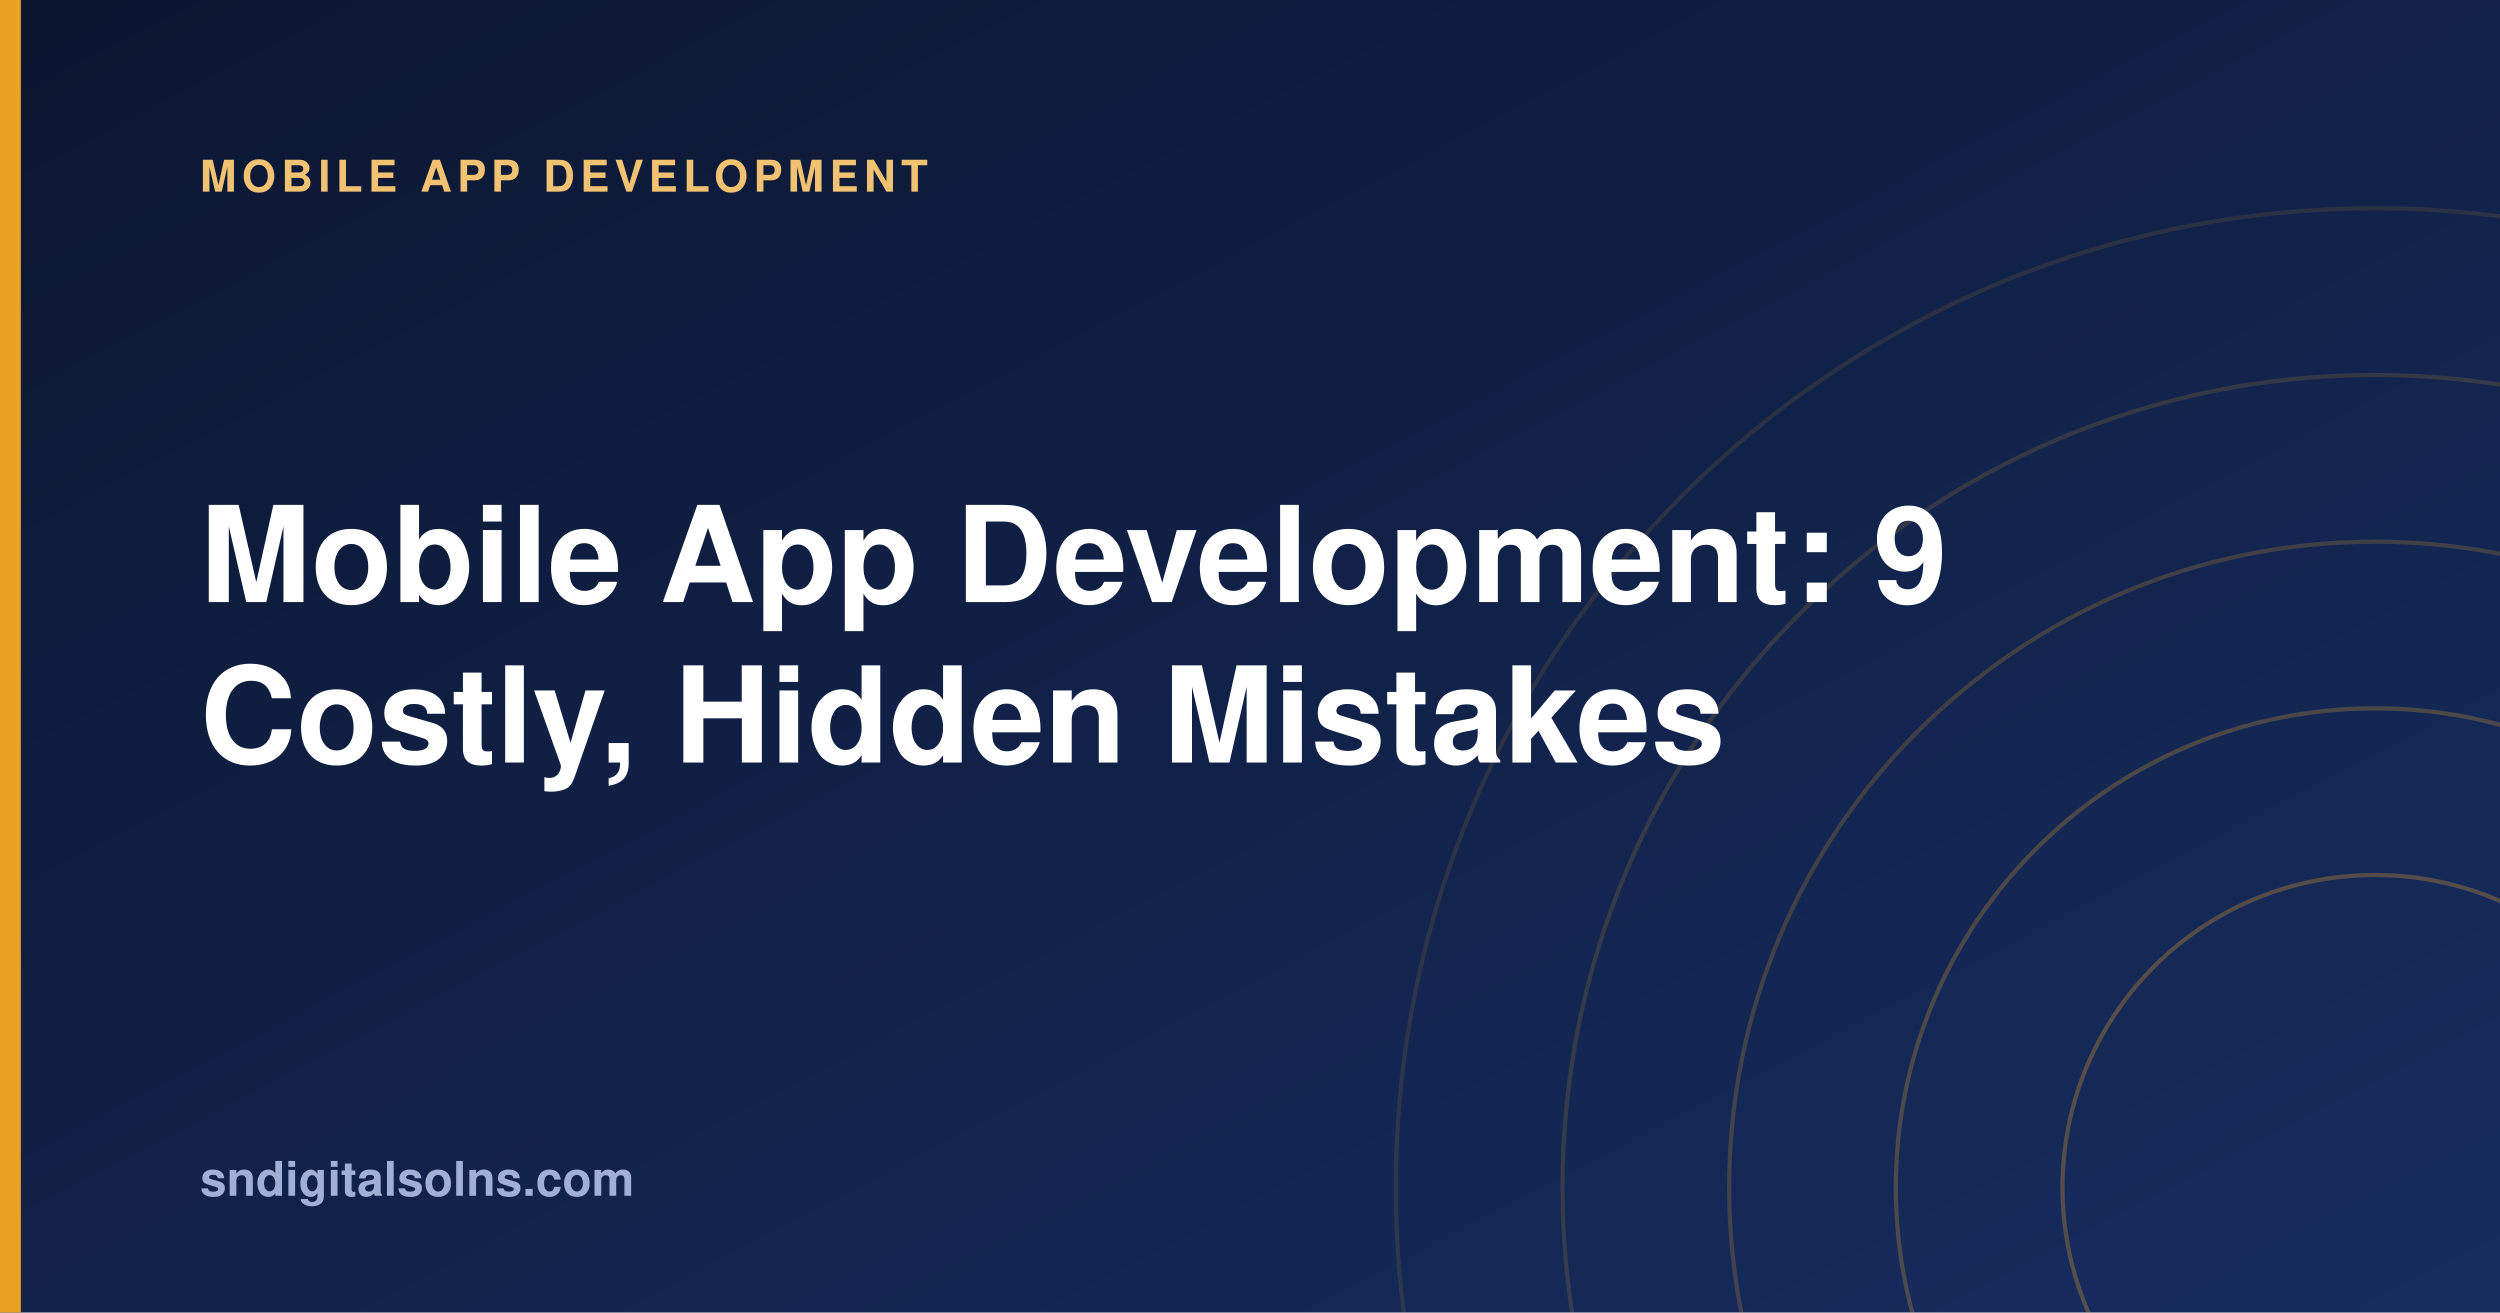
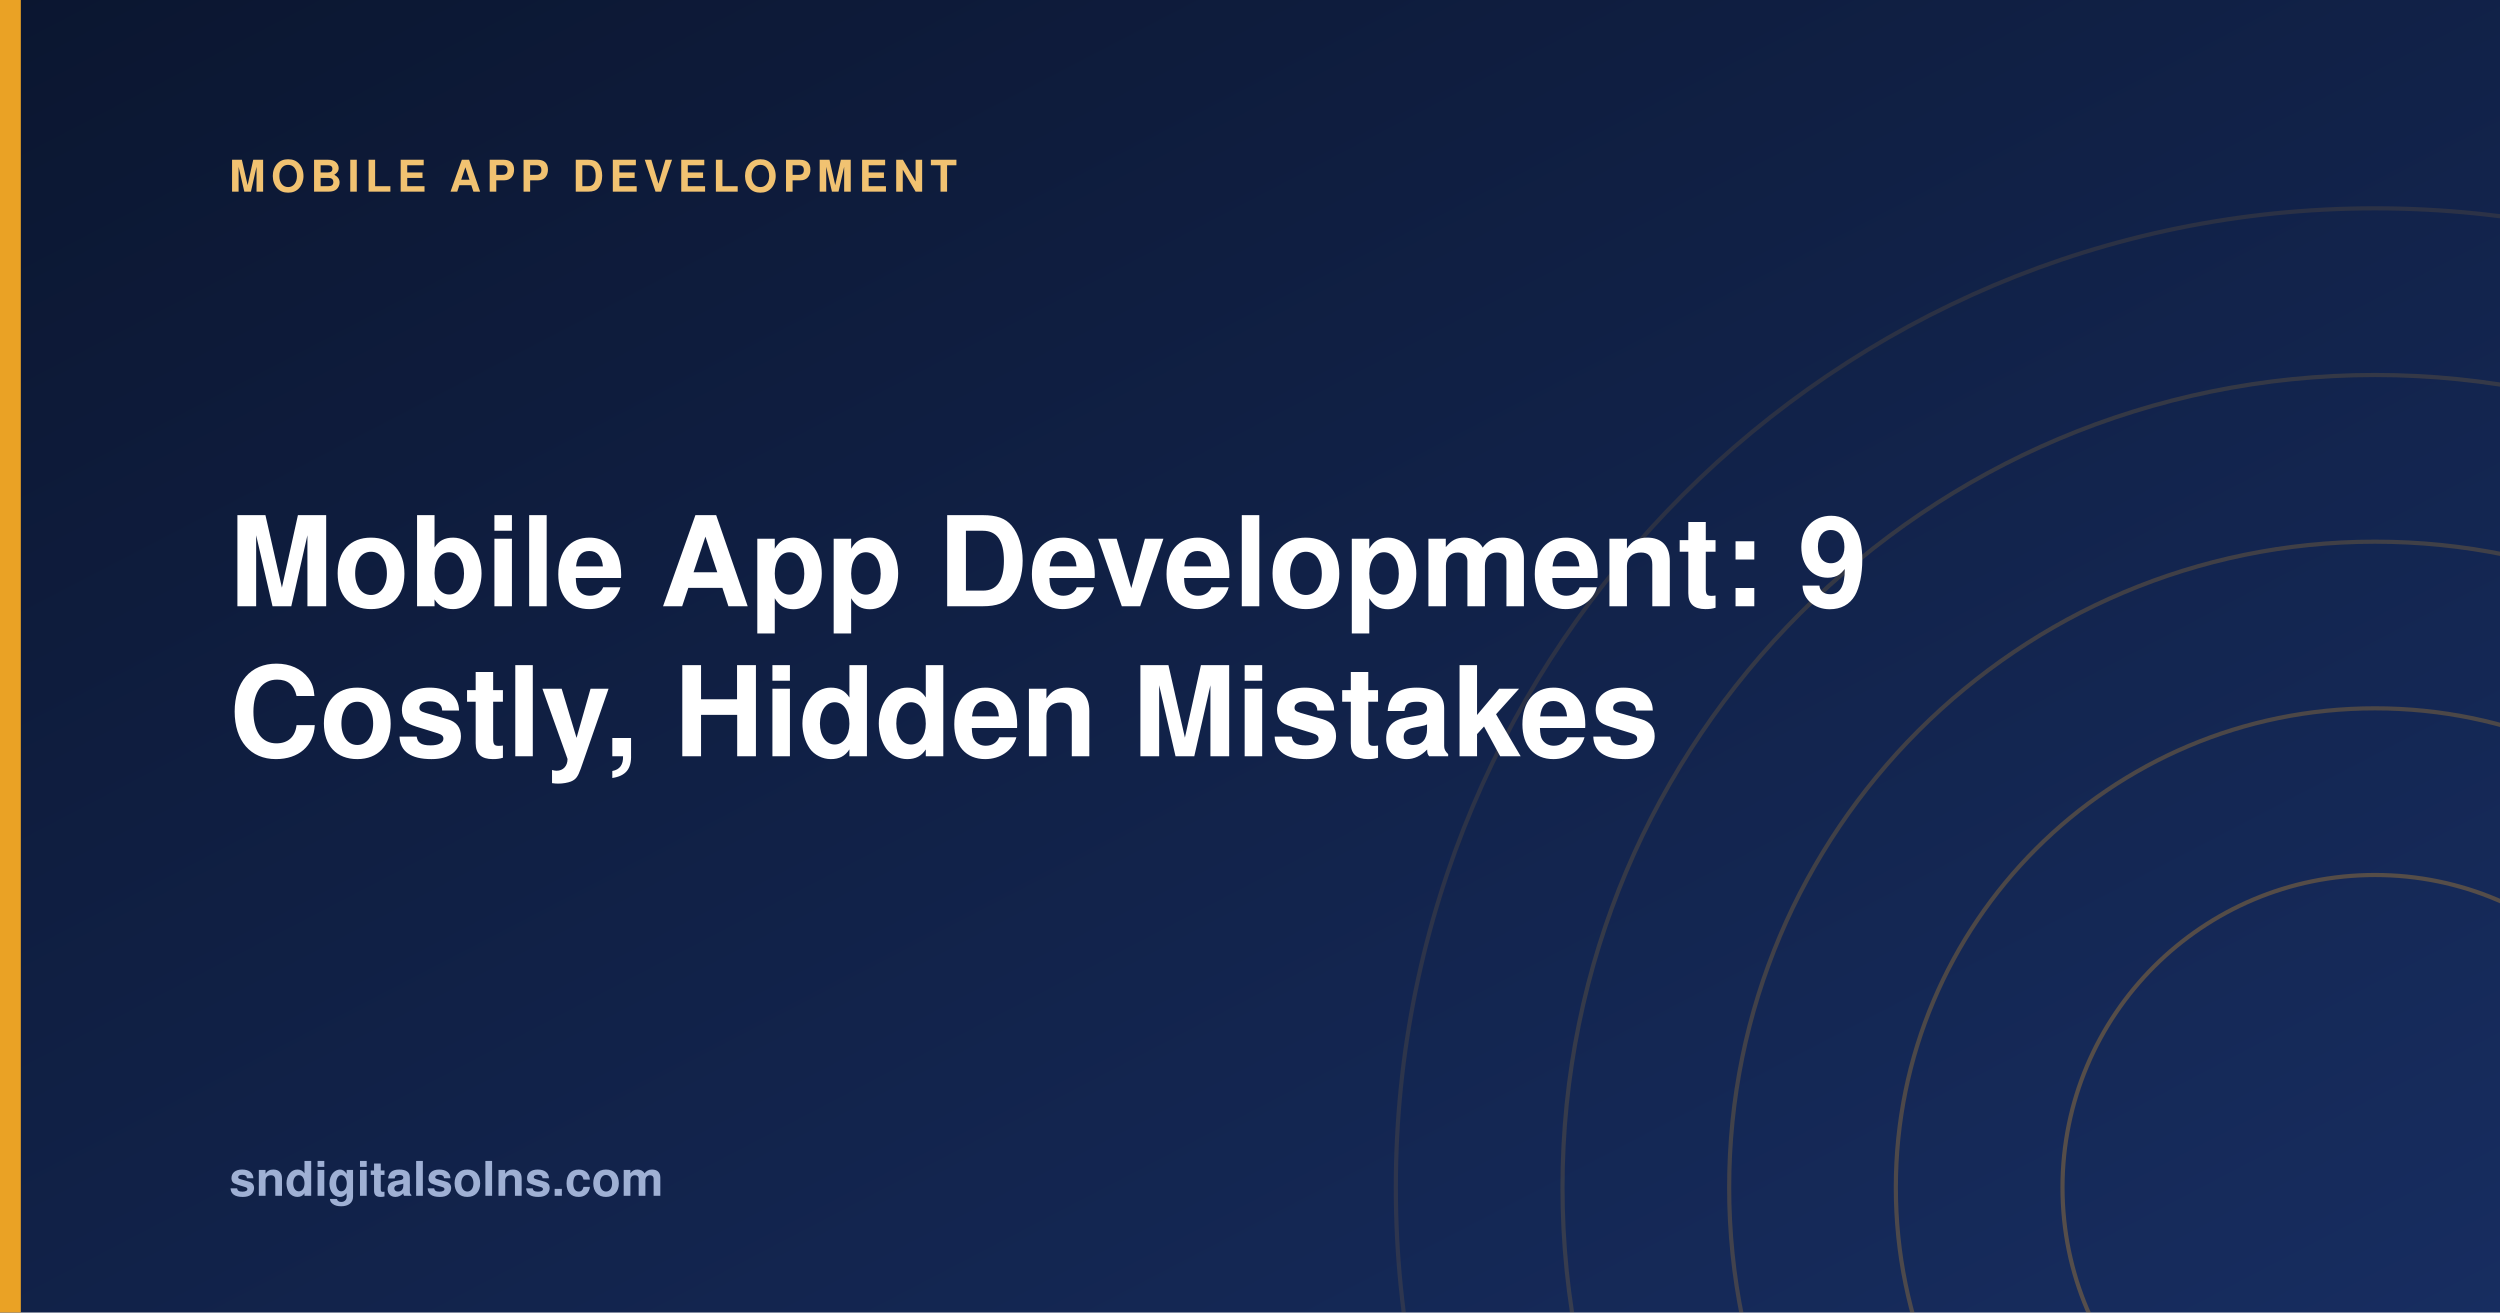
<svg xmlns="http://www.w3.org/2000/svg" width="1200" height="630" viewBox="0 0 1200 630" role="img">
  <defs>
    <linearGradient id="g" x1="0" y1="0" x2="1" y2="1">
      <stop offset="0" stop-color="#0b1630" />
      <stop offset="1" stop-color="#172d60" />
    </linearGradient>
    <clipPath id="c">
      <rect width="1200" height="630" />
    </clipPath>
  </defs>
  <rect width="1200" height="630" fill="url(#g)" />
  <g clip-path="url(#c)">
    <circle cx="1140" cy="570" r="150" fill="none" stroke="#eaa225" stroke-opacity="0.30" stroke-width="2" />
    <circle cx="1140" cy="570" r="230" fill="none" stroke="#eaa225" stroke-opacity="0.26" stroke-width="2" />
    <circle cx="1140" cy="570" r="310" fill="none" stroke="#eaa225" stroke-opacity="0.21" stroke-width="2" />
    <circle cx="1140" cy="570" r="390" fill="none" stroke="#eaa225" stroke-opacity="0.16" stroke-width="2" />
    <circle cx="1140" cy="570" r="470" fill="none" stroke="#eaa225" stroke-opacity="0.12" stroke-width="2" />
  </g>
  <rect x="0" y="0" width="10" height="630" fill="#eaa225" />
-   <text x="96" y="92" fill="#f1c271" font-family="Helvetica Neue,Helvetica,Arial,sans-serif" font-size="21" font-weight="700" letter-spacing="2.6">MOBILE APP DEVELOPMENT</text>
-   <text fill="#ffffff" font-family="Helvetica Neue,Helvetica,Arial,sans-serif" font-size="64" font-weight="800">
-     <tspan x="96" y="289">Mobile App Development: 9</tspan>
-     <tspan x="96" y="366">Costly, Hidden Mistakes</tspan>
+   <text x="110" y="92" fill="#f1c271" font-family="Helvetica Neue,Helvetica,Arial,sans-serif" font-size="21" font-weight="700" letter-spacing="2.6">MOBILE APP DEVELOPMENT</text>
+   <text fill="#ffffff" font-family="Helvetica Neue,Helvetica,Arial,sans-serif" font-size="60" font-weight="800">
+     <tspan x="110" y="291">Mobile App Development: 9</tspan>
+     <tspan x="110" y="363">Costly, Hidden Mistakes</tspan>
  </text>
-   <text x="96" y="574" fill="#9fb0d4" font-family="Helvetica Neue,Helvetica,Arial,sans-serif" font-size="23" font-weight="600">sndigitalsolns.com</text>
+   <text x="110" y="574" fill="#9fb0d4" font-family="Helvetica Neue,Helvetica,Arial,sans-serif" font-size="23" font-weight="600">sndigitalsolns.com</text>
</svg>
